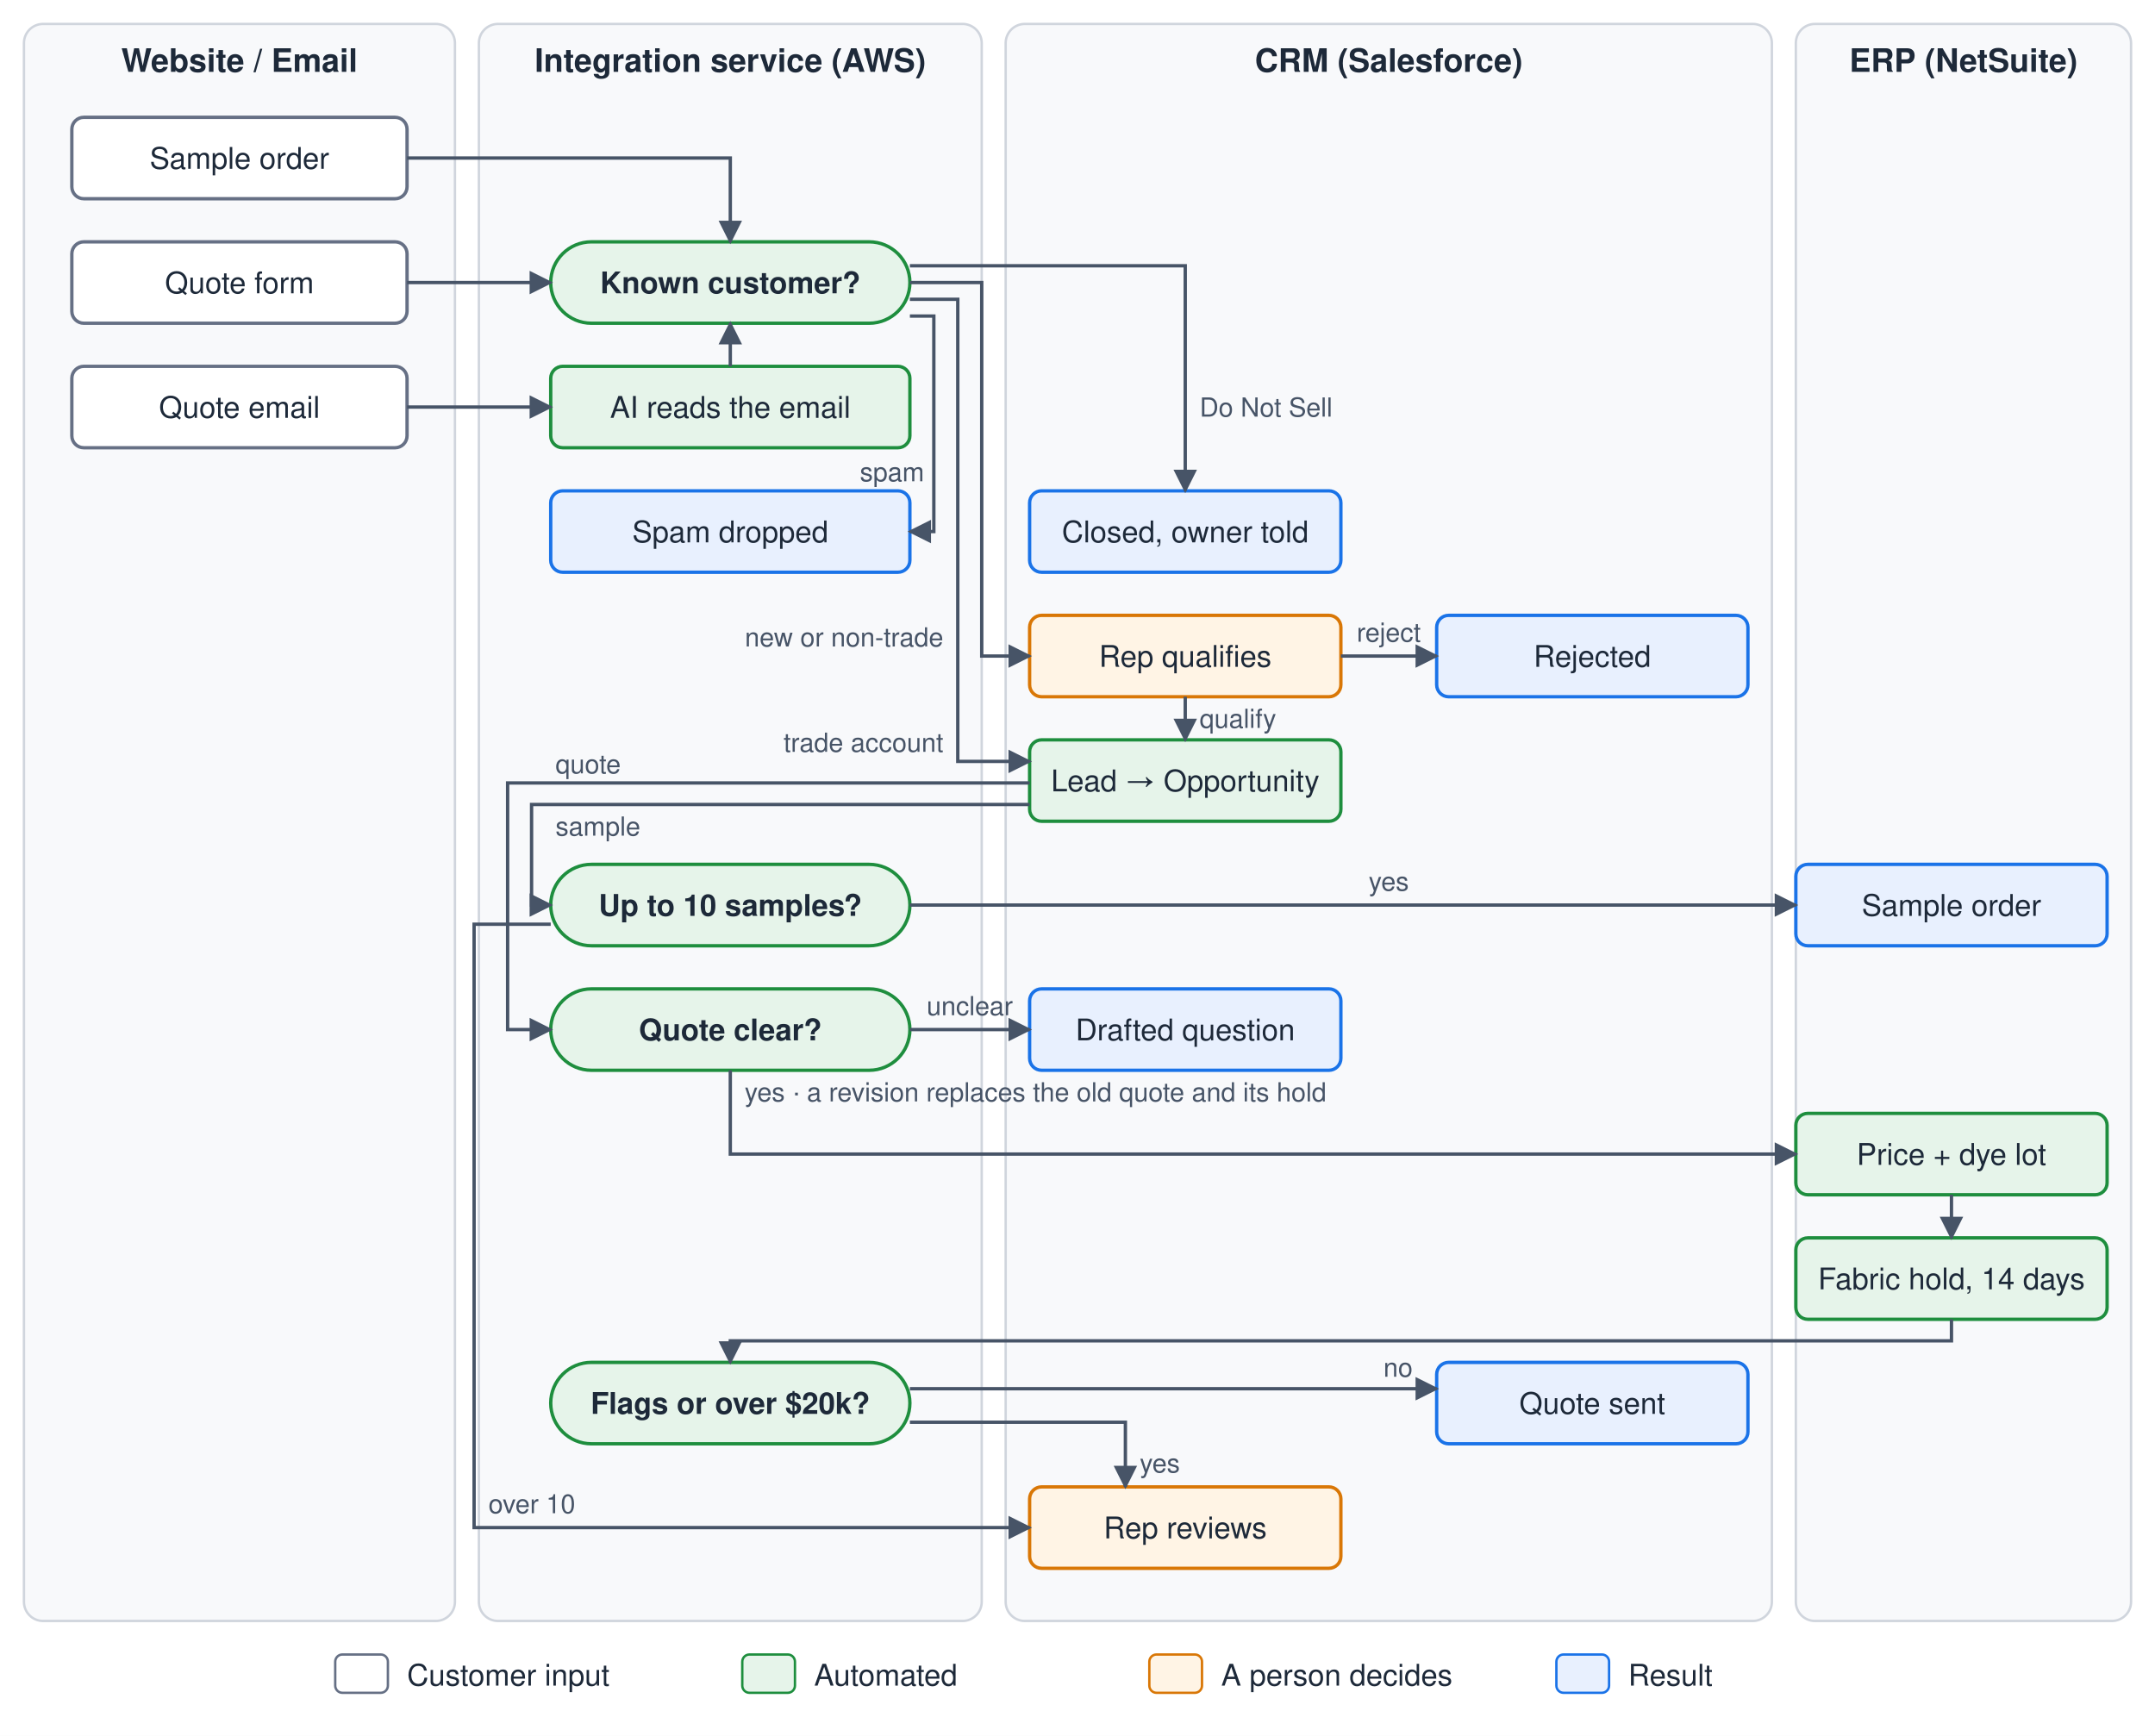
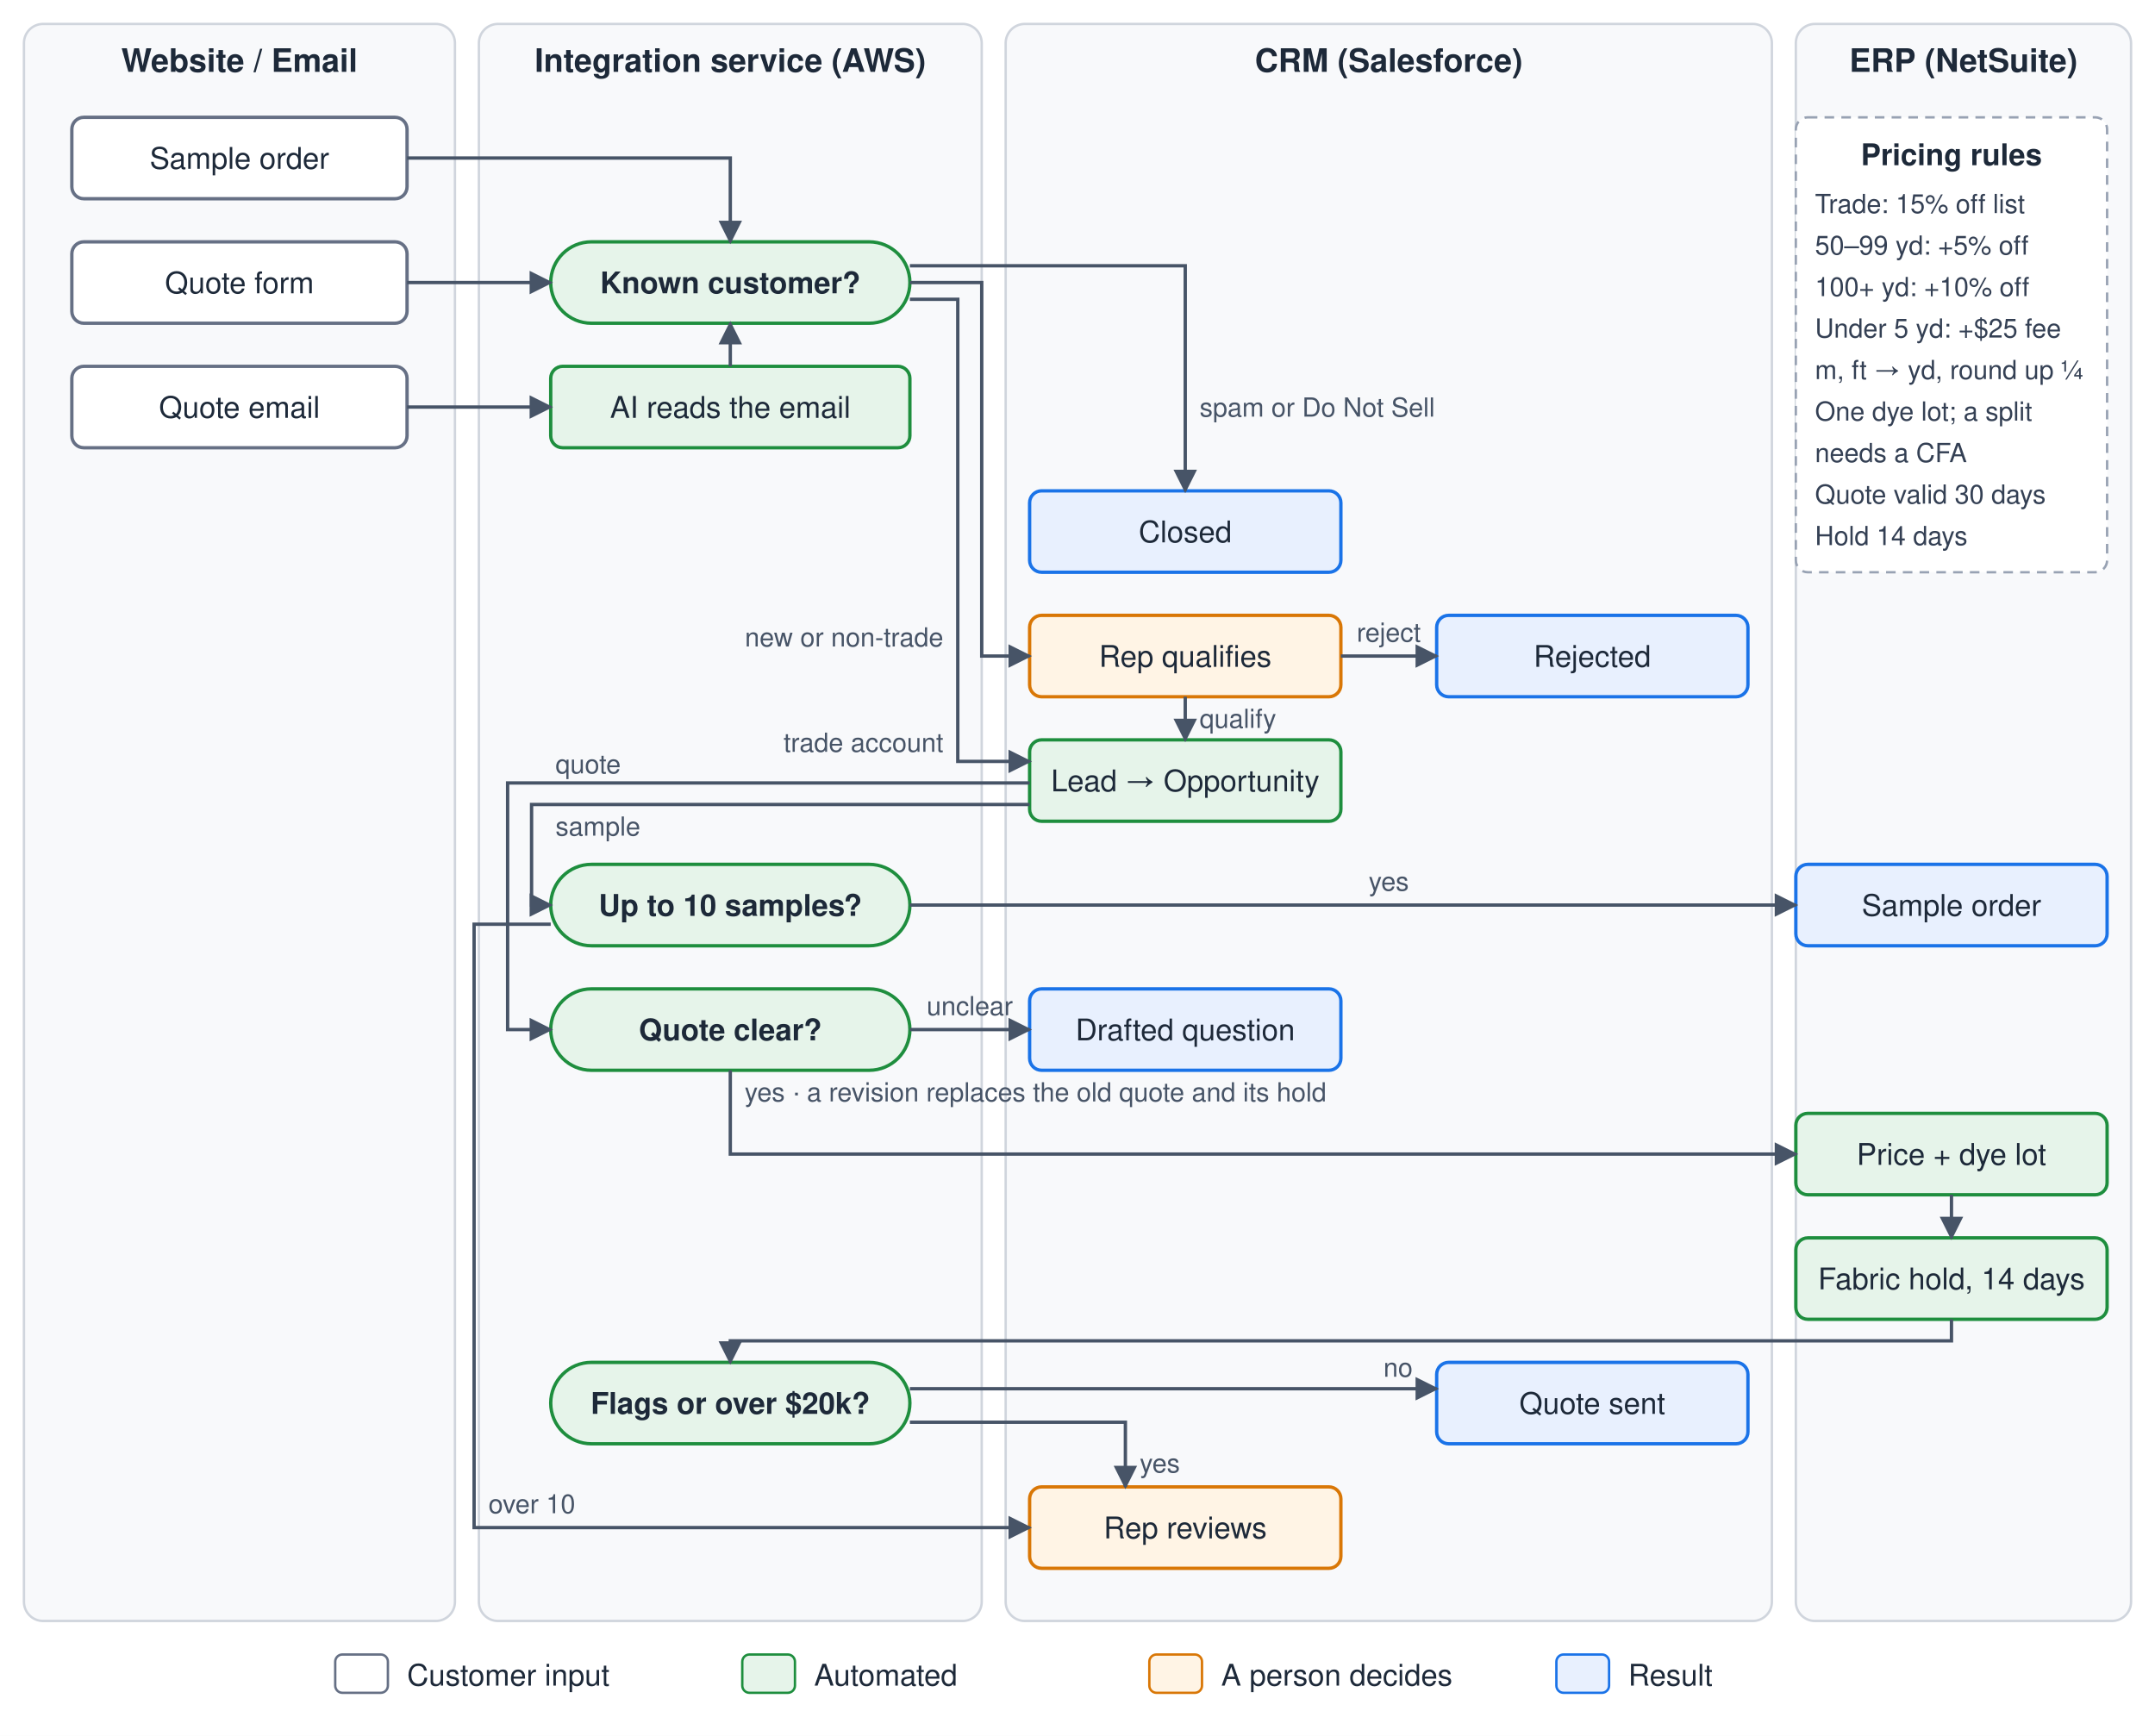
<svg xmlns="http://www.w3.org/2000/svg" viewBox="0 0 900 725" width="900" height="725" font-family="-apple-system, Segoe UI, Helvetica, Arial, sans-serif">
  <defs>
    <marker id="a" viewBox="0 0 10 10" refX="9" refY="5" markerWidth="7" markerHeight="7" orient="auto-start-reverse">
      <path d="M0,0 L10,5 L0,10 z" fill="#475467" />
    </marker>
  </defs>
  <rect width="900" height="725" fill="#ffffff" />
  <rect x="10" y="10" width="180" height="667" rx="8" fill="#f8f9fb" stroke="#d0d5dd" />
  <text x="100.0" y="30" font-size="13.5" font-weight="700" text-anchor="middle" fill="#1d2939">Website / Email</text>
  <rect x="200" y="10" width="210" height="667" rx="8" fill="#f8f9fb" stroke="#d0d5dd" />
  <text x="305.0" y="30" font-size="13.5" font-weight="700" text-anchor="middle" fill="#1d2939">Integration service (AWS)</text>
  <rect x="420" y="10" width="320" height="667" rx="8" fill="#f8f9fb" stroke="#d0d5dd" />
  <text x="580.0" y="30" font-size="13.5" font-weight="700" text-anchor="middle" fill="#1d2939">CRM (Salesforce)</text>
  <rect x="750" y="10" width="140" height="667" rx="8" fill="#f8f9fb" stroke="#d0d5dd" />
  <text x="820.0" y="30" font-size="13.5" font-weight="700" text-anchor="middle" fill="#1d2939">ERP (NetSuite)</text>
  <rect x="30.0" y="49.0" width="140" height="34" rx="5" fill="#ffffff" stroke="#667085" stroke-width="1.4" />
  <text x="100" y="70.5" font-size="12.5" font-weight="normal" text-anchor="middle" fill="#1d2939">Sample order</text>
  <rect x="30.0" y="101.0" width="140" height="34" rx="5" fill="#ffffff" stroke="#667085" stroke-width="1.4" />
  <text x="100" y="122.5" font-size="12.5" font-weight="normal" text-anchor="middle" fill="#1d2939">Quote form</text>
  <rect x="30.0" y="153.0" width="140" height="34" rx="5" fill="#ffffff" stroke="#667085" stroke-width="1.4" />
  <text x="100" y="174.5" font-size="12.5" font-weight="normal" text-anchor="middle" fill="#1d2939">Quote email</text>
  <rect x="230.0" y="101.0" width="150" height="34" rx="17.0" fill="#e6f4ea" stroke="#1e8e3e" stroke-width="1.4" />
  <text x="305" y="122.5" font-size="12.5" font-weight="600" text-anchor="middle" fill="#1d2939">Known customer?</text>
  <rect x="230.0" y="153.0" width="150" height="34" rx="5" fill="#e6f4ea" stroke="#1e8e3e" stroke-width="1.4" />
  <text x="305" y="174.5" font-size="12.5" font-weight="normal" text-anchor="middle" fill="#1d2939">AI reads the email</text>
-   <rect x="230.0" y="205.0" width="150" height="34" rx="5" fill="#e8f0fe" stroke="#1a73e8" stroke-width="1.4" />
-   <text x="305" y="226.5" font-size="12.5" font-weight="normal" text-anchor="middle" fill="#1d2939">Spam dropped</text>
  <rect x="430.0" y="205.0" width="130" height="34" rx="5" fill="#e8f0fe" stroke="#1a73e8" stroke-width="1.4" />
-   <text x="495" y="226.5" font-size="12.5" font-weight="normal" text-anchor="middle" fill="#1d2939">Closed, owner told</text>
+   <text x="495" y="226.5" font-size="12.5" font-weight="normal" text-anchor="middle" fill="#1d2939">Closed</text>
  <rect x="430.0" y="257.0" width="130" height="34" rx="5" fill="#fff4e5" stroke="#d97706" stroke-width="1.4" />
  <text x="495" y="278.5" font-size="12.5" font-weight="normal" text-anchor="middle" fill="#1d2939">Rep qualifies</text>
  <rect x="600.0" y="257.0" width="130" height="34" rx="5" fill="#e8f0fe" stroke="#1a73e8" stroke-width="1.4" />
  <text x="665" y="278.5" font-size="12.5" font-weight="normal" text-anchor="middle" fill="#1d2939">Rejected</text>
  <rect x="430.0" y="309.0" width="130" height="34" rx="5" fill="#e6f4ea" stroke="#1e8e3e" stroke-width="1.4" />
  <text x="495" y="330.5" font-size="12.5" font-weight="normal" text-anchor="middle" fill="#1d2939">Lead → Opportunity</text>
  <rect x="230.0" y="361.0" width="150" height="34" rx="17.0" fill="#e6f4ea" stroke="#1e8e3e" stroke-width="1.4" />
  <text x="305" y="382.5" font-size="12.5" font-weight="600" text-anchor="middle" fill="#1d2939">Up to 10 samples?</text>
  <rect x="750.0" y="361.0" width="130" height="34" rx="5" fill="#e8f0fe" stroke="#1a73e8" stroke-width="1.4" />
  <text x="815" y="382.5" font-size="12.5" font-weight="normal" text-anchor="middle" fill="#1d2939">Sample order</text>
  <rect x="230.0" y="413.0" width="150" height="34" rx="17.0" fill="#e6f4ea" stroke="#1e8e3e" stroke-width="1.4" />
  <text x="305" y="434.5" font-size="12.5" font-weight="600" text-anchor="middle" fill="#1d2939">Quote clear?</text>
  <rect x="430.0" y="413.0" width="130" height="34" rx="5" fill="#e8f0fe" stroke="#1a73e8" stroke-width="1.4" />
  <text x="495" y="434.5" font-size="12.5" font-weight="normal" text-anchor="middle" fill="#1d2939">Drafted question</text>
  <rect x="750.0" y="465.0" width="130" height="34" rx="5" fill="#e6f4ea" stroke="#1e8e3e" stroke-width="1.4" />
  <text x="815" y="486.5" font-size="12.5" font-weight="normal" text-anchor="middle" fill="#1d2939">Price + dye lot</text>
  <rect x="750.0" y="517.0" width="130" height="34" rx="5" fill="#e6f4ea" stroke="#1e8e3e" stroke-width="1.4" />
  <text x="815" y="538.5" font-size="12.5" font-weight="normal" text-anchor="middle" fill="#1d2939">Fabric hold, 14 days</text>
  <rect x="230.0" y="569.0" width="150" height="34" rx="17.0" fill="#e6f4ea" stroke="#1e8e3e" stroke-width="1.4" />
  <text x="305" y="590.5" font-size="12.5" font-weight="600" text-anchor="middle" fill="#1d2939">Flags or over $20k?</text>
  <rect x="600.0" y="569.0" width="130" height="34" rx="5" fill="#e8f0fe" stroke="#1a73e8" stroke-width="1.4" />
  <text x="665" y="590.5" font-size="12.5" font-weight="normal" text-anchor="middle" fill="#1d2939">Quote sent</text>
  <rect x="430.0" y="621.0" width="130" height="34" rx="5" fill="#fff4e5" stroke="#d97706" stroke-width="1.4" />
  <text x="495" y="642.5" font-size="12.5" font-weight="normal" text-anchor="middle" fill="#1d2939">Rep reviews</text>
+   <rect x="750.0" y="49.0" width="130" height="190.0" rx="5" fill="#ffffff" stroke="#98a2b3" stroke-dasharray="4 3" />
+   <text x="815" y="69.0" font-size="12.5" font-weight="700" text-anchor="middle" fill="#1d2939">Pricing rules</text>
+   <text x="758.0" y="89.0" font-size="11" font-weight="normal" text-anchor="start" fill="#344054">Trade: 15% off list</text>
+   <text x="758.0" y="106.333" font-size="11" font-weight="normal" text-anchor="start" fill="#344054">50–99 yd: +5% off</text>
+   <text x="758.0" y="123.667" font-size="11" font-weight="normal" text-anchor="start" fill="#344054">100+ yd: +10% off</text>
+   <text x="758.0" y="141.0" font-size="11" font-weight="normal" text-anchor="start" fill="#344054">Under 5 yd: +$25 fee</text>
+   <text x="758.0" y="158.333" font-size="11" font-weight="normal" text-anchor="start" fill="#344054">m, ft → yd, round up ¼</text>
+   <text x="758.0" y="175.667" font-size="11" font-weight="normal" text-anchor="start" fill="#344054">One dye lot; a split</text>
+   <text x="758.0" y="193.0" font-size="11" font-weight="normal" text-anchor="start" fill="#344054">needs a CFA</text>
+   <text x="758.0" y="210.333" font-size="11" font-weight="normal" text-anchor="start" fill="#344054">Quote valid 30 days</text>
+   <text x="758.0" y="227.667" font-size="11" font-weight="normal" text-anchor="start" fill="#344054">Hold 14 days</text>
  <path d="M170,66 L305,66 L305,101" fill="none" stroke="#475467" stroke-width="1.4" marker-end="url(#a)" />
  <path d="M170,118 L230,118" fill="none" stroke="#475467" stroke-width="1.4" marker-end="url(#a)" />
  <path d="M170,170 L230,170" fill="none" stroke="#475467" stroke-width="1.4" marker-end="url(#a)" />
  <path d="M305,153 L305,135" fill="none" stroke="#475467" stroke-width="1.4" marker-end="url(#a)" />
  <path d="M380,111 L495,111 L495,205" fill="none" stroke="#475467" stroke-width="1.4" marker-end="url(#a)" />
-   <text x="501" y="174" font-size="11" font-weight="normal" text-anchor="start" fill="#475467">Do Not Sell</text>
+   <text x="501" y="174" font-size="11" font-weight="normal" text-anchor="start" fill="#475467">spam or Do Not Sell</text>
  <path d="M380,118 L410,118 L410,274 L430,274" fill="none" stroke="#475467" stroke-width="1.4" marker-end="url(#a)" />
  <text x="394" y="270" font-size="11" font-weight="normal" text-anchor="end" fill="#475467">new or non-trade</text>
  <path d="M380,125 L400,125 L400,318 L430,318" fill="none" stroke="#475467" stroke-width="1.4" marker-end="url(#a)" />
  <text x="394" y="314" font-size="11" font-weight="normal" text-anchor="end" fill="#475467">trade account</text>
-   <path d="M380,132 L390,132 L390,222 L380,222" fill="none" stroke="#475467" stroke-width="1.4" marker-end="url(#a)" />
-   <text x="386" y="201" font-size="11" font-weight="normal" text-anchor="end" fill="#475467">spam</text>
  <path d="M560,274 L600,274" fill="none" stroke="#475467" stroke-width="1.4" marker-end="url(#a)" />
  <text x="580" y="268" font-size="11" font-weight="normal" text-anchor="middle" fill="#475467">reject</text>
  <path d="M495,291 L495,309" fill="none" stroke="#475467" stroke-width="1.4" marker-end="url(#a)" />
  <text x="501" y="304.0" font-size="11" font-weight="normal" text-anchor="start" fill="#475467">qualify</text>
  <path d="M430,327 L212,327 L212,430 L230,430" fill="none" stroke="#475467" stroke-width="1.4" marker-end="url(#a)" />
  <text x="232" y="323" font-size="11" font-weight="normal" text-anchor="start" fill="#475467">quote</text>
  <path d="M430,336 L222,336 L222,378 L230,378" fill="none" stroke="#475467" stroke-width="1.4" marker-end="url(#a)" />
  <text x="232" y="349" font-size="11" font-weight="normal" text-anchor="start" fill="#475467">sample</text>
  <path d="M380,378 L750,378" fill="none" stroke="#475467" stroke-width="1.4" marker-end="url(#a)" />
  <text x="580" y="372" font-size="11" font-weight="normal" text-anchor="middle" fill="#475467">yes</text>
  <path d="M230,386 L198,386 L198,638 L430,638" fill="none" stroke="#475467" stroke-width="1.4" marker-end="url(#a)" />
  <text x="204" y="632" font-size="11" font-weight="normal" text-anchor="start" fill="#475467">over 10</text>
  <path d="M380,430 L430,430" fill="none" stroke="#475467" stroke-width="1.4" marker-end="url(#a)" />
  <text x="405" y="424" font-size="11" font-weight="normal" text-anchor="middle" fill="#475467">unclear</text>
  <path d="M305,447 L305,482 L750,482" fill="none" stroke="#475467" stroke-width="1.4" marker-end="url(#a)" />
  <text x="311" y="460" font-size="11" font-weight="normal" text-anchor="start" fill="#475467">yes · a revision replaces the old quote and its hold</text>
  <path d="M815,499 L815,517" fill="none" stroke="#475467" stroke-width="1.4" marker-end="url(#a)" />
  <path d="M815,551 L815,560.0 L305,560.0 L305,569" fill="none" stroke="#475467" stroke-width="1.4" marker-end="url(#a)" />
  <path d="M380,580 L600,580" fill="none" stroke="#475467" stroke-width="1.4" marker-end="url(#a)" />
  <text x="590" y="575" font-size="11" font-weight="normal" text-anchor="end" fill="#475467">no</text>
  <path d="M380,594 L470,594 L470,621" fill="none" stroke="#475467" stroke-width="1.4" marker-end="url(#a)" />
  <text x="476" y="615" font-size="11" font-weight="normal" text-anchor="start" fill="#475467">yes</text>
  <rect x="140" y="691" width="22" height="16" rx="3" fill="#ffffff" stroke="#667085" />
  <text x="170" y="704" font-size="12.5" font-weight="normal" text-anchor="start" fill="#1d2939">Customer input</text>
  <rect x="310" y="691" width="22" height="16" rx="3" fill="#e6f4ea" stroke="#1e8e3e" />
  <text x="340" y="704" font-size="12.5" font-weight="normal" text-anchor="start" fill="#1d2939">Automated</text>
  <rect x="480" y="691" width="22" height="16" rx="3" fill="#fff4e5" stroke="#d97706" />
  <text x="510" y="704" font-size="12.5" font-weight="normal" text-anchor="start" fill="#1d2939">A person decides</text>
  <rect x="650" y="691" width="22" height="16" rx="3" fill="#e8f0fe" stroke="#1a73e8" />
  <text x="680" y="704" font-size="12.5" font-weight="normal" text-anchor="start" fill="#1d2939">Result</text>
</svg>
